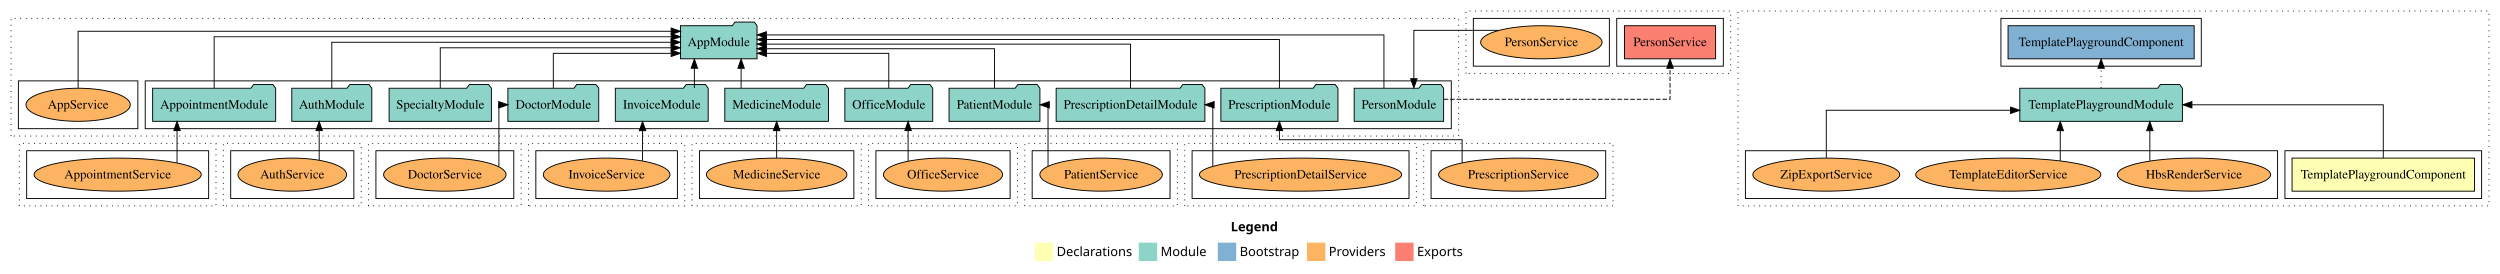
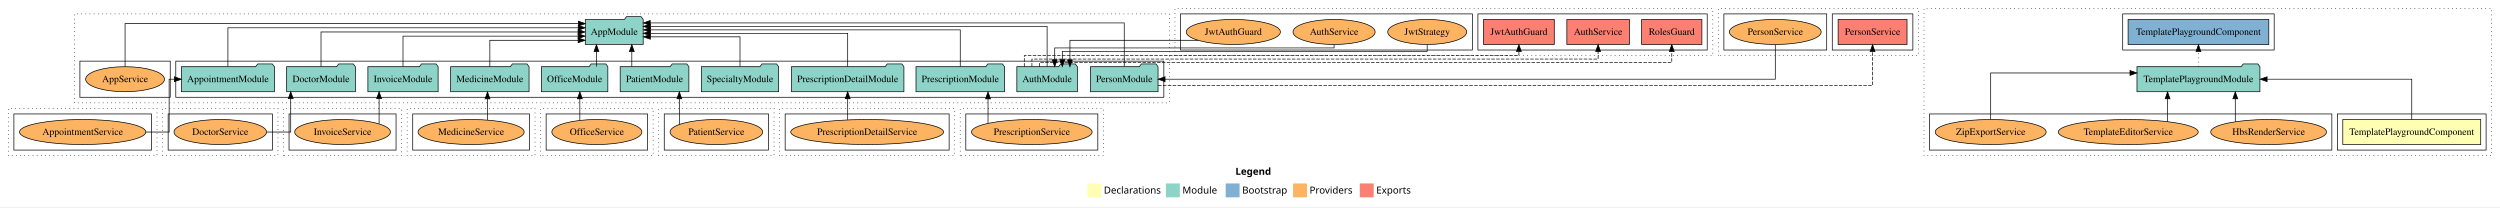
- <svg xmlns="http://www.w3.org/2000/svg" width="2720pt" height="298pt" viewBox="0.00 0.00 2720.00 298.00">
+ <svg xmlns="http://www.w3.org/2000/svg" width="3598pt" height="298pt" viewBox="0.00 0.00 3598.00 298.00">
  <g id="graph0" class="graph" transform="scale(1 1) rotate(0) translate(4 294)">
-     <polygon fill="white" stroke="transparent" points="-4,4 -4,-294 2716,-294 2716,4 -4,4" />
-     <text text-anchor="start" x="1335.01" y="-42.4" font-family="Times-12" font-weight="bold" font-size="14.00">Legend</text>
-     <polygon fill="#ffffb3" stroke="transparent" points="1122,-10 1122,-30 1142,-30 1142,-10 1122,-10" />
-     <text text-anchor="start" x="1145.63" y="-15.4" font-family="Times-12" font-size="14.00">  Declarations</text>
-     <polygon fill="#8dd3c7" stroke="transparent" points="1235,-10 1235,-30 1255,-30 1255,-10 1235,-10" />
-     <text text-anchor="start" x="1258.73" y="-15.4" font-family="Times-12" font-size="14.00">  Module</text>
-     <polygon fill="#80b1d3" stroke="transparent" points="1321,-10 1321,-30 1341,-30 1341,-10 1321,-10" />
-     <text text-anchor="start" x="1344.78" y="-15.4" font-family="Times-12" font-size="14.00">  Bootstrap</text>
-     <polygon fill="#fdb462" stroke="transparent" points="1418,-10 1418,-30 1438,-30 1438,-10 1418,-10" />
-     <text text-anchor="start" x="1441.67" y="-15.4" font-family="Times-12" font-size="14.00">  Providers</text>
-     <polygon fill="#fb8072" stroke="transparent" points="1514,-10 1514,-30 1534,-30 1534,-10 1514,-10" />
-     <text text-anchor="start" x="1537.73" y="-15.4" font-family="Times-12" font-size="14.00">  Exports</text>
+     <polygon fill="white" stroke="transparent" points="-4,4 -4,-294 3594,-294 3594,4 -4,4" />
+     <text text-anchor="start" x="1774.01" y="-42.4" font-family="Times-12" font-weight="bold" font-size="14.00">Legend</text>
+     <polygon fill="#ffffb3" stroke="transparent" points="1561,-10 1561,-30 1581,-30 1581,-10 1561,-10" />
+     <text text-anchor="start" x="1584.63" y="-15.4" font-family="Times-12" font-size="14.00">  Declarations</text>
+     <polygon fill="#8dd3c7" stroke="transparent" points="1674,-10 1674,-30 1694,-30 1694,-10 1674,-10" />
+     <text text-anchor="start" x="1697.73" y="-15.4" font-family="Times-12" font-size="14.00">  Module</text>
+     <polygon fill="#80b1d3" stroke="transparent" points="1760,-10 1760,-30 1780,-30 1780,-10 1760,-10" />
+     <text text-anchor="start" x="1783.78" y="-15.4" font-family="Times-12" font-size="14.00">  Bootstrap</text>
+     <polygon fill="#fdb462" stroke="transparent" points="1857,-10 1857,-30 1877,-30 1877,-10 1857,-10" />
+     <text text-anchor="start" x="1880.67" y="-15.4" font-family="Times-12" font-size="14.00">  Providers</text>
+     <polygon fill="#fb8072" stroke="transparent" points="1953,-10 1953,-30 1973,-30 1973,-10 1953,-10" />
+     <text text-anchor="start" x="1976.73" y="-15.4" font-family="Times-12" font-size="14.00">  Exports</text>
    <g id="clust1" class="cluster">
-       <polygon fill="none" stroke="black" stroke-dasharray="1,5" points="8,-146 8,-274 1583,-274 1583,-146 8,-146" />
+       <polygon fill="none" stroke="black" stroke-dasharray="1,5" points="103,-146 103,-274 1679,-274 1679,-146 103,-146" />
    </g>
    <g id="clust3" class="cluster">
-       <polygon fill="none" stroke="black" points="154,-154 154,-206 1575,-206 1575,-154 154,-154" />
+       <polygon fill="none" stroke="black" points="249,-154 249,-206 1671,-206 1671,-154 249,-154" />
    </g>
    <g id="clust6" class="cluster">
-       <polygon fill="none" stroke="black" points="16,-154 16,-206 146,-206 146,-154 16,-154" />
+       <polygon fill="none" stroke="black" points="111,-154 111,-206 241,-206 241,-154 111,-154" />
    </g>
    <g id="clust7" class="cluster">
-       <polygon fill="none" stroke="black" stroke-dasharray="1,5" points="17,-70 17,-138 231,-138 231,-70 17,-70" />
+       <polygon fill="none" stroke="black" stroke-dasharray="1,5" points="8,-70 8,-138 222,-138 222,-70 8,-70" />
    </g>
    <g id="clust12" class="cluster">
-       <polygon fill="none" stroke="black" points="25,-78 25,-130 223,-130 223,-78 25,-78" />
+       <polygon fill="none" stroke="black" points="16,-78 16,-130 214,-130 214,-78 16,-78" />
    </g>
    <g id="clust13" class="cluster">
-       <polygon fill="none" stroke="black" stroke-dasharray="1,5" points="239,-70 239,-138 389,-138 389,-70 239,-70" />
+       <polygon fill="none" stroke="black" stroke-dasharray="1,5" points="1687,-214 1687,-282 2461,-282 2461,-214 1687,-214" />
+     </g>
+     <g id="clust16" class="cluster">
+       <polygon fill="none" stroke="black" points="2123,-222 2123,-274 2453,-274 2453,-222 2123,-222" />
    </g>
    <g id="clust18" class="cluster">
-       <polygon fill="none" stroke="black" points="247,-78 247,-130 381,-130 381,-78 247,-78" />
+       <polygon fill="none" stroke="black" points="1695,-222 1695,-274 2115,-274 2115,-222 1695,-222" />
    </g>
    <g id="clust19" class="cluster">
-       <polygon fill="none" stroke="black" stroke-dasharray="1,5" points="397,-70 397,-138 563,-138 563,-70 397,-70" />
+       <polygon fill="none" stroke="black" stroke-dasharray="1,5" points="230,-70 230,-138 396,-138 396,-70 230,-70" />
    </g>
    <g id="clust24" class="cluster">
-       <polygon fill="none" stroke="black" points="405,-78 405,-130 555,-130 555,-78 405,-78" />
+       <polygon fill="none" stroke="black" points="238,-78 238,-130 388,-130 388,-78 238,-78" />
    </g>
    <g id="clust25" class="cluster">
-       <polygon fill="none" stroke="black" stroke-dasharray="1,5" points="571,-70 571,-138 741,-138 741,-70 571,-70" />
+       <polygon fill="none" stroke="black" stroke-dasharray="1,5" points="404,-70 404,-138 574,-138 574,-70 404,-70" />
    </g>
    <g id="clust30" class="cluster">
-       <polygon fill="none" stroke="black" points="579,-78 579,-130 733,-130 733,-78 579,-78" />
+       <polygon fill="none" stroke="black" points="412,-78 412,-130 566,-130 566,-78 412,-78" />
    </g>
    <g id="clust31" class="cluster">
-       <polygon fill="none" stroke="black" stroke-dasharray="1,5" points="749,-70 749,-138 933,-138 933,-70 749,-70" />
+       <polygon fill="none" stroke="black" stroke-dasharray="1,5" points="582,-70 582,-138 766,-138 766,-70 582,-70" />
    </g>
    <g id="clust36" class="cluster">
-       <polygon fill="none" stroke="black" points="757,-78 757,-130 925,-130 925,-78 757,-78" />
+       <polygon fill="none" stroke="black" points="590,-78 590,-130 758,-130 758,-78 590,-78" />
    </g>
    <g id="clust37" class="cluster">
-       <polygon fill="none" stroke="black" stroke-dasharray="1,5" points="941,-70 941,-138 1103,-138 1103,-70 941,-70" />
+       <polygon fill="none" stroke="black" stroke-dasharray="1,5" points="774,-70 774,-138 936,-138 936,-70 774,-70" />
    </g>
    <g id="clust42" class="cluster">
-       <polygon fill="none" stroke="black" points="949,-78 949,-130 1095,-130 1095,-78 949,-78" />
+       <polygon fill="none" stroke="black" points="782,-78 782,-130 928,-130 928,-78 782,-78" />
    </g>
    <g id="clust43" class="cluster">
-       <polygon fill="none" stroke="black" stroke-dasharray="1,5" points="1111,-70 1111,-138 1277,-138 1277,-70 1111,-70" />
+       <polygon fill="none" stroke="black" stroke-dasharray="1,5" points="944,-70 944,-138 1110,-138 1110,-70 944,-70" />
    </g>
    <g id="clust48" class="cluster">
-       <polygon fill="none" stroke="black" points="1119,-78 1119,-130 1269,-130 1269,-78 1119,-78" />
+       <polygon fill="none" stroke="black" points="952,-78 952,-130 1102,-130 1102,-78 952,-78" />
    </g>
    <g id="clust49" class="cluster">
-       <polygon fill="none" stroke="black" stroke-dasharray="1,5" points="1591,-214 1591,-282 1879,-282 1879,-214 1591,-214" />
+       <polygon fill="none" stroke="black" stroke-dasharray="1,5" points="2469,-214 2469,-282 2757,-282 2757,-214 2469,-214" />
    </g>
    <g id="clust52" class="cluster">
-       <polygon fill="none" stroke="black" points="1755,-222 1755,-274 1871,-274 1871,-222 1755,-222" />
+       <polygon fill="none" stroke="black" points="2633,-222 2633,-274 2749,-274 2749,-222 2633,-222" />
    </g>
    <g id="clust54" class="cluster">
-       <polygon fill="none" stroke="black" points="1599,-222 1599,-274 1747,-274 1747,-222 1599,-222" />
+       <polygon fill="none" stroke="black" points="2477,-222 2477,-274 2625,-274 2625,-222 2477,-222" />
    </g>
    <g id="clust55" class="cluster">
-       <polygon fill="none" stroke="black" stroke-dasharray="1,5" points="1285,-70 1285,-138 1537,-138 1537,-70 1285,-70" />
+       <polygon fill="none" stroke="black" stroke-dasharray="1,5" points="1118,-70 1118,-138 1370,-138 1370,-70 1118,-70" />
    </g>
    <g id="clust60" class="cluster">
-       <polygon fill="none" stroke="black" points="1293,-78 1293,-130 1529,-130 1529,-78 1293,-78" />
+       <polygon fill="none" stroke="black" points="1126,-78 1126,-130 1362,-130 1362,-78 1126,-78" />
    </g>
    <g id="clust61" class="cluster">
-       <polygon fill="none" stroke="black" stroke-dasharray="1,5" points="1545,-70 1545,-138 1751,-138 1751,-70 1545,-70" />
+       <polygon fill="none" stroke="black" stroke-dasharray="1,5" points="1378,-70 1378,-138 1584,-138 1584,-70 1378,-70" />
    </g>
    <g id="clust66" class="cluster">
-       <polygon fill="none" stroke="black" points="1553,-78 1553,-130 1743,-130 1743,-78 1553,-78" />
+       <polygon fill="none" stroke="black" points="1386,-78 1386,-130 1576,-130 1576,-78 1386,-78" />
    </g>
    <g id="clust73" class="cluster">
-       <polygon fill="none" stroke="black" stroke-dasharray="1,5" points="1887,-70 1887,-282 2704,-282 2704,-70 1887,-70" />
+       <polygon fill="none" stroke="black" stroke-dasharray="1,5" points="2765,-70 2765,-282 3582,-282 3582,-70 2765,-70" />
    </g>
    <g id="clust74" class="cluster">
-       <polygon fill="none" stroke="black" points="2482,-78 2482,-130 2696,-130 2696,-78 2482,-78" />
+       <polygon fill="none" stroke="black" points="3360,-78 3360,-130 3574,-130 3574,-78 3360,-78" />
    </g>
    <g id="clust78" class="cluster">
-       <polygon fill="none" stroke="black" points="2173,-222 2173,-274 2391,-274 2391,-222 2173,-222" />
+       <polygon fill="none" stroke="black" points="3051,-222 3051,-274 3269,-274 3269,-222 3051,-222" />
    </g>
    <g id="clust79" class="cluster">
-       <polygon fill="none" stroke="black" points="1895,-78 1895,-130 2474,-130 2474,-78 1895,-78" />
+       <polygon fill="none" stroke="black" points="2773,-78 2773,-130 3352,-130 3352,-78 2773,-78" />
    </g>
    <g id="node1" class="node">
-       <polygon fill="#8dd3c7" stroke="black" points="295.93,-198 292.93,-202 271.93,-202 268.93,-198 162.07,-198 162.07,-162 295.93,-162 295.93,-198" />
-       <text text-anchor="middle" x="229" y="-175.8" font-family="Times,serif" font-size="14.00">AppointmentModule</text>
+       <polygon fill="#8dd3c7" stroke="black" points="390.93,-198 387.93,-202 366.93,-202 363.93,-198 257.07,-198 257.07,-162 390.93,-162 390.93,-198" />
+       <text text-anchor="middle" x="324" y="-175.8" font-family="Times,serif" font-size="14.00">AppointmentModule</text>
    </g>
    <g id="node12" class="node">
-       <polygon fill="#8dd3c7" stroke="black" points="819.66,-266 816.66,-270 795.66,-270 792.66,-266 736.34,-266 736.34,-230 819.66,-230 819.66,-266" />
-       <text text-anchor="middle" x="778" y="-243.8" font-family="Times,serif" font-size="14.00">AppModule</text>
+       <polygon fill="#8dd3c7" stroke="black" points="921.66,-266 918.66,-270 897.66,-270 894.66,-266 838.34,-266 838.34,-230 921.66,-230 921.66,-266" />
+       <text text-anchor="middle" x="880" y="-243.8" font-family="Times,serif" font-size="14.00">AppModule</text>
    </g>
    <g id="edge1" class="edge">
-       <path fill="none" stroke="black" d="M229,-198.29C229,-220.21 229,-254 229,-254 229,-254 726.29,-254 726.29,-254" />
-       <polygon fill="black" stroke="black" points="726.29,-257.5 736.29,-254 726.29,-250.5 726.29,-257.5" />
+       <path fill="none" stroke="black" d="M324,-198.29C324,-220.21 324,-254 324,-254 324,-254 828.21,-254 828.21,-254" />
+       <polygon fill="black" stroke="black" points="828.21,-257.5 838.21,-254 828.21,-250.5 828.21,-257.5" />
    </g>
    <g id="node2" class="node">
-       <polygon fill="#8dd3c7" stroke="black" points="400.55,-198 397.55,-202 376.55,-202 373.55,-198 313.45,-198 313.45,-162 400.55,-162 400.55,-198" />
-       <text text-anchor="middle" x="357" y="-175.8" font-family="Times,serif" font-size="14.00">AuthModule</text>
+       <polygon fill="#8dd3c7" stroke="black" points="1546.55,-198 1543.55,-202 1522.55,-202 1519.55,-198 1459.45,-198 1459.45,-162 1546.55,-162 1546.55,-198" />
+       <text text-anchor="middle" x="1503" y="-175.8" font-family="Times,serif" font-size="14.00">AuthModule</text>
    </g>
    <g id="edge2" class="edge">
-       <path fill="none" stroke="black" d="M357,-198.22C357,-218.37 357,-248 357,-248 357,-248 726.09,-248 726.09,-248" />
-       <polygon fill="black" stroke="black" points="726.09,-251.5 736.09,-248 726.09,-244.5 726.09,-251.5" />
+       <path fill="none" stroke="black" d="M1503,-198.01C1503,-220.49 1503,-256 1503,-256 1503,-256 931.84,-256 931.84,-256" />
+       <polygon fill="black" stroke="black" points="931.84,-252.5 921.84,-256 931.84,-259.5 931.84,-252.5" />
+     </g>
+     <g id="node15" class="node">
+       <polygon fill="#fb8072" stroke="black" points="2340.98,-266 2251.02,-266 2251.02,-230 2340.98,-230 2340.98,-266" />
+       <text text-anchor="middle" x="2296" y="-243.8" font-family="Times,serif" font-size="14.00">AuthService </text>
+     </g>
+     <g id="edge14" class="edge">
+       <path fill="none" stroke="black" stroke-dasharray="5,2" d="M1481.11,-198.2C1481.11,-204.03 1481.11,-209 1481.11,-209 1481.11,-209 2296,-209 2296,-209 2296,-209 2296,-219.87 2296,-219.87" />
+       <polygon fill="black" stroke="black" points="2292.5,-219.87 2296,-229.87 2299.5,-219.87 2292.5,-219.87" />
+     </g>
+     <g id="node16" class="node">
+       <polygon fill="#fb8072" stroke="black" points="2232.92,-266 2131.08,-266 2131.08,-230 2232.92,-230 2232.92,-266" />
+       <text text-anchor="middle" x="2182" y="-243.8" font-family="Times,serif" font-size="14.00">JwtAuthGuard </text>
+     </g>
+     <g id="edge15" class="edge">
+       <path fill="none" stroke="black" stroke-dasharray="5,2" d="M1470.17,-198.19C1470.17,-206.28 1470.17,-214 1470.17,-214 1470.17,-214 2182,-214 2182,-214 2182,-214 2182,-219.81 2182,-219.81" />
+       <polygon fill="black" stroke="black" points="2178.5,-219.81 2182,-229.81 2185.5,-219.81 2178.5,-219.81" />
+     </g>
+     <g id="node17" class="node">
+       <polygon fill="#fb8072" stroke="black" points="2445.37,-266 2358.63,-266 2358.63,-230 2445.37,-230 2445.37,-266" />
+       <text text-anchor="middle" x="2402" y="-243.8" font-family="Times,serif" font-size="14.00">RolesGuard </text>
+     </g>
+     <g id="edge16" class="edge">
+       <path fill="none" stroke="black" stroke-dasharray="5,2" d="M1492.06,-198.19C1492.06,-201.54 1492.06,-204 1492.06,-204 1492.06,-204 2402,-204 2402,-204 2402,-204 2402,-219.85 2402,-219.85" />
+       <polygon fill="black" stroke="black" points="2398.5,-219.85 2402,-229.85 2405.5,-219.85 2398.5,-219.85" />
    </g>
    <g id="node3" class="node">
-       <polygon fill="#8dd3c7" stroke="black" points="647.42,-198 644.42,-202 623.42,-202 620.42,-198 548.58,-198 548.58,-162 647.42,-162 647.42,-198" />
-       <text text-anchor="middle" x="598" y="-175.8" font-family="Times,serif" font-size="14.00">DoctorModule</text>
+       <polygon fill="#8dd3c7" stroke="black" points="507.42,-198 504.42,-202 483.42,-202 480.42,-198 408.58,-198 408.58,-162 507.42,-162 507.42,-198" />
+       <text text-anchor="middle" x="458" y="-175.8" font-family="Times,serif" font-size="14.00">DoctorModule</text>
    </g>
    <g id="edge3" class="edge">
-       <path fill="none" stroke="black" d="M598,-198.03C598,-214.4 598,-236 598,-236 598,-236 726.25,-236 726.25,-236" />
-       <polygon fill="black" stroke="black" points="726.25,-239.5 736.25,-236 726.25,-232.5 726.25,-239.5" />
+       <path fill="none" stroke="black" d="M458,-198.22C458,-218.37 458,-248 458,-248 458,-248 827.99,-248 827.99,-248" />
+       <polygon fill="black" stroke="black" points="827.99,-251.5 837.99,-248 827.99,-244.5 827.99,-251.5" />
    </g>
    <g id="node4" class="node">
-       <polygon fill="#8dd3c7" stroke="black" points="766.53,-198 763.53,-202 742.53,-202 739.53,-198 665.47,-198 665.47,-162 766.53,-162 766.53,-198" />
-       <text text-anchor="middle" x="716" y="-175.8" font-family="Times,serif" font-size="14.00">InvoiceModule</text>
+       <polygon fill="#8dd3c7" stroke="black" points="626.53,-198 623.53,-202 602.53,-202 599.53,-198 525.47,-198 525.47,-162 626.53,-162 626.53,-198" />
+       <text text-anchor="middle" x="576" y="-175.8" font-family="Times,serif" font-size="14.00">InvoiceModule</text>
    </g>
    <g id="edge4" class="edge">
-       <path fill="none" stroke="black" d="M751.47,-198.22C751.47,-198.22 751.47,-219.73 751.47,-219.73" />
-       <polygon fill="black" stroke="black" points="747.97,-219.73 751.47,-229.73 754.97,-219.73 747.97,-219.73" />
+       <path fill="none" stroke="black" d="M576,-198.27C576,-216.56 576,-242 576,-242 576,-242 828.05,-242 828.05,-242" />
+       <polygon fill="black" stroke="black" points="828.05,-245.5 838.05,-242 828.05,-238.5 828.05,-245.5" />
    </g>
    <g id="node5" class="node">
-       <polygon fill="#8dd3c7" stroke="black" points="897.42,-198 894.42,-202 873.42,-202 870.42,-198 784.58,-198 784.58,-162 897.42,-162 897.42,-198" />
-       <text text-anchor="middle" x="841" y="-175.8" font-family="Times,serif" font-size="14.00">MedicineModule</text>
+       <polygon fill="#8dd3c7" stroke="black" points="757.42,-198 754.42,-202 733.42,-202 730.42,-198 644.58,-198 644.58,-162 757.42,-162 757.42,-198" />
+       <text text-anchor="middle" x="701" y="-175.8" font-family="Times,serif" font-size="14.00">MedicineModule</text>
    </g>
    <g id="edge5" class="edge">
-       <path fill="none" stroke="black" d="M802.31,-198.22C802.31,-198.22 802.31,-219.73 802.31,-219.73" />
-       <polygon fill="black" stroke="black" points="798.81,-219.73 802.31,-229.73 805.81,-219.73 798.81,-219.73" />
+       <path fill="none" stroke="black" d="M701,-198.03C701,-214.4 701,-236 701,-236 701,-236 828.03,-236 828.03,-236" />
+       <polygon fill="black" stroke="black" points="828.03,-239.5 838.03,-236 828.03,-232.5 828.03,-239.5" />
    </g>
    <g id="node6" class="node">
-       <polygon fill="#8dd3c7" stroke="black" points="1010.8,-198 1007.8,-202 986.8,-202 983.8,-198 915.2,-198 915.2,-162 1010.8,-162 1010.8,-198" />
-       <text text-anchor="middle" x="963" y="-175.8" font-family="Times,serif" font-size="14.00">OfficeModule</text>
+       <polygon fill="#8dd3c7" stroke="black" points="870.8,-198 867.8,-202 846.8,-202 843.8,-198 775.2,-198 775.2,-162 870.8,-162 870.8,-198" />
+       <text text-anchor="middle" x="823" y="-175.8" font-family="Times,serif" font-size="14.00">OfficeModule</text>
    </g>
    <g id="edge6" class="edge">
-       <path fill="none" stroke="black" d="M963,-198.03C963,-214.4 963,-236 963,-236 963,-236 829.98,-236 829.98,-236" />
-       <polygon fill="black" stroke="black" points="829.98,-232.5 819.98,-236 829.98,-239.5 829.98,-232.5" />
+       <path fill="none" stroke="black" d="M854.41,-198.22C854.41,-198.22 854.41,-219.73 854.41,-219.73" />
+       <polygon fill="black" stroke="black" points="850.91,-219.73 854.41,-229.73 857.91,-219.73 850.91,-219.73" />
    </g>
    <g id="node7" class="node">
-       <polygon fill="#8dd3c7" stroke="black" points="1127.43,-198 1124.43,-202 1103.43,-202 1100.43,-198 1028.57,-198 1028.57,-162 1127.43,-162 1127.43,-198" />
-       <text text-anchor="middle" x="1078" y="-175.8" font-family="Times,serif" font-size="14.00">PatientModule</text>
+       <polygon fill="#8dd3c7" stroke="black" points="987.43,-198 984.43,-202 963.43,-202 960.43,-198 888.57,-198 888.57,-162 987.43,-162 987.43,-198" />
+       <text text-anchor="middle" x="938" y="-175.8" font-family="Times,serif" font-size="14.00">PatientModule</text>
    </g>
    <g id="edge7" class="edge">
-       <path fill="none" stroke="black" d="M1078,-198.3C1078,-216.27 1078,-241 1078,-241 1078,-241 829.71,-241 829.71,-241" />
-       <polygon fill="black" stroke="black" points="829.71,-237.5 819.71,-241 829.71,-244.5 829.71,-237.5" />
+       <path fill="none" stroke="black" d="M905.31,-198.22C905.31,-198.22 905.31,-219.73 905.31,-219.73" />
+       <polygon fill="black" stroke="black" points="901.81,-219.73 905.31,-229.73 908.81,-219.73 901.81,-219.73" />
    </g>
    <g id="node8" class="node">
-       <polygon fill="#8dd3c7" stroke="black" points="1566.65,-198 1563.65,-202 1542.65,-202 1539.65,-198 1469.35,-198 1469.35,-162 1566.65,-162 1566.65,-198" />
-       <text text-anchor="middle" x="1518" y="-175.8" font-family="Times,serif" font-size="14.00">PersonModule</text>
+       <polygon fill="#8dd3c7" stroke="black" points="1662.65,-198 1659.65,-202 1638.65,-202 1635.65,-198 1565.35,-198 1565.35,-162 1662.65,-162 1662.65,-198" />
+       <text text-anchor="middle" x="1614" y="-175.8" font-family="Times,serif" font-size="14.00">PersonModule</text>
    </g>
    <g id="edge8" class="edge">
-       <path fill="none" stroke="black" d="M1501.72,-198.01C1501.72,-220.49 1501.72,-256 1501.72,-256 1501.72,-256 829.77,-256 829.77,-256" />
-       <polygon fill="black" stroke="black" points="829.77,-252.5 819.77,-256 829.77,-259.5 829.77,-252.5" />
+       <path fill="none" stroke="black" d="M1614,-198.38C1614,-222.28 1614,-261 1614,-261 1614,-261 931.83,-261 931.83,-261" />
+       <polygon fill="black" stroke="black" points="931.83,-257.5 921.83,-261 931.83,-264.5 931.83,-257.5" />
+     </g>
+     <g id="node26" class="node">
+       <polygon fill="#fb8072" stroke="black" points="2740.58,-266 2641.42,-266 2641.42,-230 2740.58,-230 2740.58,-266" />
+       <text text-anchor="middle" x="2691" y="-243.8" font-family="Times,serif" font-size="14.00">PersonService </text>
+     </g>
+     <g id="edge25" class="edge">
+       <path fill="none" stroke="black" stroke-dasharray="5,2" d="M1662.72,-171C1872.85,-171 2691,-171 2691,-171 2691,-171 2691,-219.75 2691,-219.75" />
+       <polygon fill="black" stroke="black" points="2687.5,-219.75 2691,-229.75 2694.5,-219.75 2687.5,-219.75" />
+     </g>
+     <g id="node9" class="node">
+       <polygon fill="#8dd3c7" stroke="black" points="1296.91,-198 1293.91,-202 1272.91,-202 1269.91,-198 1135.09,-198 1135.09,-162 1296.91,-162 1296.91,-198" />
+       <text text-anchor="middle" x="1216" y="-175.8" font-family="Times,serif" font-size="14.00">PrescriptionDetailModule</text>
+     </g>
+     <g id="edge9" class="edge">
+       <path fill="none" stroke="black" d="M1216,-198.03C1216,-217.58 1216,-246 1216,-246 1216,-246 931.88,-246 931.88,-246" />
+       <polygon fill="black" stroke="black" points="931.88,-242.5 921.88,-246 931.88,-249.5 931.88,-242.5" />
+     </g>
+     <g id="node10" class="node">
+       <polygon fill="#8dd3c7" stroke="black" points="1441.7,-198 1438.7,-202 1417.7,-202 1414.7,-198 1314.3,-198 1314.3,-162 1441.7,-162 1441.7,-198" />
+       <text text-anchor="middle" x="1378" y="-175.8" font-family="Times,serif" font-size="14.00">PrescriptionModule</text>
+     </g>
+     <g id="edge10" class="edge">
+       <path fill="none" stroke="black" d="M1378,-198.28C1378,-219.32 1378,-251 1378,-251 1378,-251 932.03,-251 932.03,-251" />
+       <polygon fill="black" stroke="black" points="932.03,-247.5 922.03,-251 932.03,-254.5 932.03,-247.5" />
+     </g>
+     <g id="node11" class="node">
+       <polygon fill="#8dd3c7" stroke="black" points="1116.65,-198 1113.65,-202 1092.65,-202 1089.65,-198 1005.35,-198 1005.35,-162 1116.65,-162 1116.65,-198" />
+       <text text-anchor="middle" x="1061" y="-175.8" font-family="Times,serif" font-size="14.00">SpecialtyModule</text>
+     </g>
+     <g id="edge11" class="edge">
+       <path fill="none" stroke="black" d="M1061,-198.3C1061,-216.27 1061,-241 1061,-241 1061,-241 931.98,-241 931.98,-241" />
+       <polygon fill="black" stroke="black" points="931.98,-237.5 921.98,-241 931.98,-244.5 931.98,-237.5" />
+     </g>
+     <g id="node13" class="node">
+       <ellipse fill="#fdb462" stroke="black" cx="176" cy="-180" rx="56.74" ry="18" />
+       <text text-anchor="middle" x="176" y="-175.8" font-family="Times,serif" font-size="14.00">AppService</text>
+     </g>
+     <g id="edge12" class="edge">
+       <path fill="none" stroke="black" d="M176,-198.15C176,-221.76 176,-260 176,-260 176,-260 828.33,-260 828.33,-260" />
+       <polygon fill="black" stroke="black" points="828.33,-263.5 838.33,-260 828.33,-256.5 828.33,-263.5" />
+     </g>
+     <g id="node14" class="node">
+       <ellipse fill="#fdb462" stroke="black" cx="115" cy="-104" rx="90.91" ry="18" />
+       <text text-anchor="middle" x="115" y="-99.8" font-family="Times,serif" font-size="14.00">AppointmentService</text>
+     </g>
+     <g id="edge13" class="edge">
+       <path fill="none" stroke="black" d="M206.07,-104C225.04,-104 239.41,-104 239.41,-104 239.41,-104 239.41,-180 239.41,-180 239.41,-180 246.94,-180 246.94,-180" />
+       <polygon fill="black" stroke="black" points="246.94,-183.5 256.94,-180 246.94,-176.5 246.94,-183.5" />
+     </g>
+     <g id="node18" class="node">
+       <ellipse fill="#fdb462" stroke="black" cx="1916" cy="-248" rx="59.11" ry="18" />
+       <text text-anchor="middle" x="1916" y="-243.8" font-family="Times,serif" font-size="14.00">AuthService</text>
+     </g>
+     <g id="edge17" class="edge">
+       <path fill="none" stroke="black" d="M1916,-229.88C1916,-227.03 1916,-225 1916,-225 1916,-225 1513.94,-225 1513.94,-225 1513.94,-225 1513.94,-208.04 1513.94,-208.04" />
+       <polygon fill="black" stroke="black" points="1517.44,-208.04 1513.94,-198.04 1510.44,-208.04 1517.44,-208.04" />
+     </g>
+     <g id="node19" class="node">
+       <ellipse fill="#fdb462" stroke="black" cx="1771" cy="-248" rx="67.78" ry="18" />
+       <text text-anchor="middle" x="1771" y="-243.8" font-family="Times,serif" font-size="14.00">JwtAuthGuard</text>
+     </g>
+     <g id="edge18" class="edge">
+       <path fill="none" stroke="black" d="M1720.26,-236C1651.13,-236 1535.83,-236 1535.83,-236 1535.83,-236 1535.83,-208.03 1535.83,-208.03" />
+       <polygon fill="black" stroke="black" points="1539.33,-208.03 1535.83,-198.03 1532.33,-208.03 1539.33,-208.03" />
+     </g>
+     <g id="node20" class="node">
+       <ellipse fill="#fdb462" stroke="black" cx="2050" cy="-248" rx="56.76" ry="18" />
+       <text text-anchor="middle" x="2050" y="-243.8" font-family="Times,serif" font-size="14.00">JwtStrategy</text>
+     </g>
+     <g id="edge19" class="edge">
+       <path fill="none" stroke="black" d="M2050,-229.79C2050,-224.45 2050,-220 2050,-220 2050,-220 1524.89,-220 1524.89,-220 1524.89,-220 1524.89,-208.13 1524.89,-208.13" />
+       <polygon fill="black" stroke="black" points="1528.39,-208.13 1524.89,-198.13 1521.39,-208.13 1528.39,-208.13" />
    </g>
    <g id="node21" class="node">
-       <polygon fill="#fb8072" stroke="black" points="1862.58,-266 1763.42,-266 1763.42,-230 1862.58,-230 1862.58,-266" />
-       <text text-anchor="middle" x="1813" y="-243.8" font-family="Times,serif" font-size="14.00">PersonService </text>
+       <ellipse fill="#fdb462" stroke="black" cx="313" cy="-104" rx="66.61" ry="18" />
+       <text text-anchor="middle" x="313" y="-99.8" font-family="Times,serif" font-size="14.00">DoctorService</text>
    </g>
    <g id="edge20" class="edge">
-       <path fill="none" stroke="black" stroke-dasharray="5,2" d="M1566.71,-186C1650.5,-186 1813,-186 1813,-186 1813,-186 1813,-219.73 1813,-219.73" />
-       <polygon fill="black" stroke="black" points="1809.5,-219.73 1813,-229.73 1816.5,-219.73 1809.5,-219.73" />
-     </g>
-     <g id="node9" class="node">
-       <polygon fill="#8dd3c7" stroke="black" points="1306.91,-198 1303.91,-202 1282.91,-202 1279.91,-198 1145.09,-198 1145.09,-162 1306.91,-162 1306.91,-198" />
-       <text text-anchor="middle" x="1226" y="-175.8" font-family="Times,serif" font-size="14.00">PrescriptionDetailModule</text>
-     </g>
-     <g id="edge9" class="edge">
-       <path fill="none" stroke="black" d="M1226,-198.03C1226,-217.58 1226,-246 1226,-246 1226,-246 829.74,-246 829.74,-246" />
-       <polygon fill="black" stroke="black" points="829.74,-242.5 819.74,-246 829.74,-249.5 829.74,-242.5" />
-     </g>
-     <g id="node10" class="node">
-       <polygon fill="#8dd3c7" stroke="black" points="1451.7,-198 1448.7,-202 1427.7,-202 1424.7,-198 1324.3,-198 1324.3,-162 1451.7,-162 1451.7,-198" />
-       <text text-anchor="middle" x="1388" y="-175.8" font-family="Times,serif" font-size="14.00">PrescriptionModule</text>
-     </g>
-     <g id="edge10" class="edge">
-       <path fill="none" stroke="black" d="M1388,-198.28C1388,-219.32 1388,-251 1388,-251 1388,-251 829.93,-251 829.93,-251" />
-       <polygon fill="black" stroke="black" points="829.93,-247.5 819.93,-251 829.93,-254.5 829.93,-247.5" />
-     </g>
-     <g id="node11" class="node">
-       <polygon fill="#8dd3c7" stroke="black" points="530.65,-198 527.65,-202 506.65,-202 503.65,-198 419.35,-198 419.35,-162 530.65,-162 530.65,-198" />
-       <text text-anchor="middle" x="475" y="-175.8" font-family="Times,serif" font-size="14.00">SpecialtyModule</text>
-     </g>
-     <g id="edge11" class="edge">
-       <path fill="none" stroke="black" d="M475,-198.27C475,-216.56 475,-242 475,-242 475,-242 726.19,-242 726.19,-242" />
-       <polygon fill="black" stroke="black" points="726.19,-245.5 736.19,-242 726.19,-238.5 726.19,-245.5" />
-     </g>
-     <g id="node13" class="node">
-       <ellipse fill="#fdb462" stroke="black" cx="81" cy="-180" rx="56.74" ry="18" />
-       <text text-anchor="middle" x="81" y="-175.8" font-family="Times,serif" font-size="14.00">AppService</text>
-     </g>
-     <g id="edge12" class="edge">
-       <path fill="none" stroke="black" d="M81,-198.15C81,-221.76 81,-260 81,-260 81,-260 726.23,-260 726.23,-260" />
-       <polygon fill="black" stroke="black" points="726.23,-263.5 736.23,-260 726.23,-256.5 726.23,-263.5" />
-     </g>
-     <g id="node14" class="node">
-       <ellipse fill="#fdb462" stroke="black" cx="124" cy="-104" rx="90.91" ry="18" />
-       <text text-anchor="middle" x="124" y="-99.8" font-family="Times,serif" font-size="14.00">AppointmentService</text>
-     </g>
-     <g id="edge13" class="edge">
-       <path fill="none" stroke="black" d="M188.62,-116.89C188.62,-116.89 188.62,-151.91 188.62,-151.91" />
-       <polygon fill="black" stroke="black" points="185.12,-151.91 188.62,-161.91 192.12,-151.91 185.12,-151.91" />
-     </g>
-     <g id="node15" class="node">
-       <ellipse fill="#fdb462" stroke="black" cx="314" cy="-104" rx="59.11" ry="18" />
-       <text text-anchor="middle" x="314" y="-99.8" font-family="Times,serif" font-size="14.00">AuthService</text>
-     </g>
-     <g id="edge14" class="edge">
-       <path fill="none" stroke="black" d="M343.27,-119.75C343.27,-119.75 343.27,-151.87 343.27,-151.87" />
-       <polygon fill="black" stroke="black" points="339.77,-151.87 343.27,-161.87 346.77,-151.87 339.77,-151.87" />
-     </g>
-     <g id="node16" class="node">
-       <ellipse fill="#fdb462" stroke="black" cx="480" cy="-104" rx="66.61" ry="18" />
-       <text text-anchor="middle" x="480" y="-99.8" font-family="Times,serif" font-size="14.00">DoctorService</text>
-     </g>
-     <g id="edge15" class="edge">
-       <path fill="none" stroke="black" d="M538.81,-112.72C538.81,-132.68 538.81,-180 538.81,-180 538.81,-180 539.79,-180 539.79,-180" />
-       <polygon fill="black" stroke="black" points="538.59,-183.5 548.59,-180 538.59,-176.5 538.59,-183.5" />
-     </g>
-     <g id="node17" class="node">
-       <ellipse fill="#fdb462" stroke="black" cx="656" cy="-104" rx="68.9" ry="18" />
-       <text text-anchor="middle" x="656" y="-99.8" font-family="Times,serif" font-size="14.00">InvoiceService</text>
-     </g>
-     <g id="edge16" class="edge">
-       <path fill="none" stroke="black" d="M695.09,-119.02C695.09,-119.02 695.09,-151.8 695.09,-151.8" />
-       <polygon fill="black" stroke="black" points="691.59,-151.8 695.09,-161.8 698.59,-151.8 691.59,-151.8" />
-     </g>
-     <g id="node18" class="node">
-       <ellipse fill="#fdb462" stroke="black" cx="841" cy="-104" rx="76.42" ry="18" />
-       <text text-anchor="middle" x="841" y="-99.8" font-family="Times,serif" font-size="14.00">MedicineService</text>
-     </g>
-     <g id="edge17" class="edge">
-       <path fill="none" stroke="black" d="M841,-122.01C841,-122.01 841,-151.85 841,-151.85" />
-       <polygon fill="black" stroke="black" points="837.5,-151.85 841,-161.85 844.5,-151.85 837.5,-151.85" />
-     </g>
-     <g id="node19" class="node">
-       <ellipse fill="#fdb462" stroke="black" cx="1022" cy="-104" rx="64.8" ry="18" />
-       <text text-anchor="middle" x="1022" y="-99.8" font-family="Times,serif" font-size="14.00">OfficeService</text>
-     </g>
-     <g id="edge18" class="edge">
-       <path fill="none" stroke="black" d="M984,-118.65C984,-118.65 984,-151.9 984,-151.9" />
-       <polygon fill="black" stroke="black" points="980.5,-151.9 984,-161.9 987.5,-151.9 980.5,-151.9" />
-     </g>
-     <g id="node20" class="node">
-       <ellipse fill="#fdb462" stroke="black" cx="1194" cy="-104" rx="66.63" ry="18" />
-       <text text-anchor="middle" x="1194" y="-99.8" font-family="Times,serif" font-size="14.00">PatientService</text>
-     </g>
-     <g id="edge19" class="edge">
-       <path fill="none" stroke="black" d="M1136.26,-113.32C1136.26,-133.61 1136.26,-180 1136.26,-180 1136.26,-180 1135.4,-180 1135.4,-180" />
-       <polygon fill="black" stroke="black" points="1137.66,-176.5 1127.66,-180 1137.66,-183.5 1137.66,-176.5" />
+       <path fill="none" stroke="black" d="M380.08,-104C398.94,-104 414.42,-104 414.42,-104 414.42,-104 414.42,-151.99 414.42,-151.99" />
+       <polygon fill="black" stroke="black" points="410.92,-151.99 414.42,-161.99 417.92,-151.99 410.92,-151.99" />
    </g>
    <g id="node22" class="node">
-       <ellipse fill="#fdb462" stroke="black" cx="1673" cy="-248" rx="66.05" ry="18" />
-       <text text-anchor="middle" x="1673" y="-243.8" font-family="Times,serif" font-size="14.00">PersonService</text>
+       <ellipse fill="#fdb462" stroke="black" cx="489" cy="-104" rx="68.9" ry="18" />
+       <text text-anchor="middle" x="489" y="-99.8" font-family="Times,serif" font-size="14.00">InvoiceService</text>
    </g>
    <g id="edge21" class="edge">
-       <path fill="none" stroke="black" d="M1626.81,-261C1586.45,-261 1534.28,-261 1534.28,-261 1534.28,-261 1534.28,-208.38 1534.28,-208.38" />
-       <polygon fill="black" stroke="black" points="1537.78,-208.38 1534.28,-198.38 1530.78,-208.38 1537.78,-208.38" />
+       <path fill="none" stroke="black" d="M541.59,-115.88C541.59,-115.88 541.59,-151.99 541.59,-151.99" />
+       <polygon fill="black" stroke="black" points="538.09,-151.99 541.59,-161.99 545.09,-151.99 538.09,-151.99" />
    </g>
    <g id="node23" class="node">
-       <ellipse fill="#fdb462" stroke="black" cx="1411" cy="-104" rx="110" ry="18" />
-       <text text-anchor="middle" x="1411" y="-99.8" font-family="Times,serif" font-size="14.00">PrescriptionDetailService</text>
+       <ellipse fill="#fdb462" stroke="black" cx="674" cy="-104" rx="76.42" ry="18" />
+       <text text-anchor="middle" x="674" y="-99.8" font-family="Times,serif" font-size="14.00">MedicineService</text>
    </g>
    <g id="edge22" class="edge">
-       <path fill="none" stroke="black" d="M1315.55,-113.02C1315.55,-133.15 1315.55,-180 1315.55,-180 1315.55,-180 1314.69,-180 1314.69,-180" />
-       <polygon fill="black" stroke="black" points="1316.97,-176.5 1306.97,-180 1316.97,-183.5 1316.97,-176.5" />
+       <path fill="none" stroke="black" d="M697.63,-121.25C697.63,-121.25 697.63,-151.76 697.63,-151.76" />
+       <polygon fill="black" stroke="black" points="694.13,-151.76 697.63,-161.76 701.13,-151.76 694.13,-151.76" />
    </g>
    <g id="node24" class="node">
-       <ellipse fill="#fdb462" stroke="black" cx="1648" cy="-104" rx="86.81" ry="18" />
-       <text text-anchor="middle" x="1648" y="-99.8" font-family="Times,serif" font-size="14.00">PrescriptionService</text>
+       <ellipse fill="#fdb462" stroke="black" cx="855" cy="-104" rx="64.8" ry="18" />
+       <text text-anchor="middle" x="855" y="-99.8" font-family="Times,serif" font-size="14.00">OfficeService</text>
    </g>
    <g id="edge23" class="edge">
-       <path fill="none" stroke="black" d="M1586.78,-116.87C1586.78,-127.89 1586.78,-142 1586.78,-142 1586.78,-142 1388,-142 1388,-142 1388,-142 1388,-151.89 1388,-151.89" />
-       <polygon fill="black" stroke="black" points="1384.5,-151.89 1388,-161.89 1391.5,-151.89 1384.5,-151.89" />
+       <path fill="none" stroke="black" d="M830.5,-120.87C830.5,-120.87 830.5,-151.85 830.5,-151.85" />
+       <polygon fill="black" stroke="black" points="827,-151.85 830.5,-161.85 834,-151.85 827,-151.85" />
    </g>
    <g id="node25" class="node">
-       <polygon fill="#ffffb3" stroke="black" points="2688.25,-122 2489.75,-122 2489.75,-86 2688.25,-86 2688.25,-122" />
-       <text text-anchor="middle" x="2589" y="-99.8" font-family="Times,serif" font-size="14.00">TemplatePlaygroundComponent</text>
-     </g>
-     <g id="node26" class="node">
-       <polygon fill="#8dd3c7" stroke="black" points="2370.47,-198 2367.47,-202 2346.47,-202 2343.47,-198 2193.53,-198 2193.53,-162 2370.47,-162 2370.47,-198" />
-       <text text-anchor="middle" x="2282" y="-175.8" font-family="Times,serif" font-size="14.00">TemplatePlaygroundModule</text>
+       <ellipse fill="#fdb462" stroke="black" cx="1027" cy="-104" rx="66.63" ry="18" />
+       <text text-anchor="middle" x="1027" y="-99.8" font-family="Times,serif" font-size="14.00">PatientService</text>
    </g>
    <g id="edge24" class="edge">
-       <path fill="none" stroke="black" d="M2589,-122.01C2589,-144.49 2589,-180 2589,-180 2589,-180 2380.8,-180 2380.8,-180" />
-       <polygon fill="black" stroke="black" points="2380.8,-176.5 2370.8,-180 2380.8,-183.5 2380.8,-176.5" />
+       <path fill="none" stroke="black" d="M973.7,-114.89C973.7,-114.89 973.7,-151.79 973.7,-151.79" />
+       <polygon fill="black" stroke="black" points="970.2,-151.79 973.7,-161.79 977.2,-151.79 970.2,-151.79" />
    </g>
    <g id="node27" class="node">
-       <polygon fill="#80b1d3" stroke="black" points="2383.25,-266 2180.75,-266 2180.75,-230 2383.25,-230 2383.25,-266" />
-       <text text-anchor="middle" x="2282" y="-243.8" font-family="Times,serif" font-size="14.00">TemplatePlaygroundComponent </text>
-     </g>
-     <g id="edge25" class="edge">
-       <path fill="none" stroke="black" stroke-dasharray="1,5" d="M2282,-198.22C2282,-198.22 2282,-219.73 2282,-219.73" />
-       <polygon fill="black" stroke="black" points="2278.5,-219.73 2282,-229.73 2285.5,-219.73 2278.5,-219.73" />
+       <ellipse fill="#fdb462" stroke="black" cx="2551" cy="-248" rx="66.05" ry="18" />
+       <text text-anchor="middle" x="2551" y="-243.8" font-family="Times,serif" font-size="14.00">PersonService</text>
+     </g>
+     <g id="edge26" class="edge">
+       <path fill="none" stroke="black" d="M2551,-229.78C2551,-209.63 2551,-180 2551,-180 2551,-180 1672.73,-180 1672.73,-180" />
+       <polygon fill="black" stroke="black" points="1672.73,-176.5 1662.73,-180 1672.73,-183.5 1672.73,-176.5" />
    </g>
    <g id="node28" class="node">
-       <ellipse fill="#fdb462" stroke="black" cx="2383" cy="-104" rx="83.37" ry="18" />
-       <text text-anchor="middle" x="2383" y="-99.8" font-family="Times,serif" font-size="14.00">HbsRenderService</text>
-     </g>
-     <g id="edge26" class="edge">
-       <path fill="none" stroke="black" d="M2335.03,-119.02C2335.03,-119.02 2335.03,-151.8 2335.03,-151.8" />
-       <polygon fill="black" stroke="black" points="2331.53,-151.8 2335.03,-161.8 2338.53,-151.8 2331.53,-151.8" />
+       <ellipse fill="#fdb462" stroke="black" cx="1244" cy="-104" rx="110" ry="18" />
+       <text text-anchor="middle" x="1244" y="-99.8" font-family="Times,serif" font-size="14.00">PrescriptionDetailService</text>
+     </g>
+     <g id="edge27" class="edge">
+       <path fill="none" stroke="black" d="M1216,-121.63C1216,-121.63 1216,-151.94 1216,-151.94" />
+       <polygon fill="black" stroke="black" points="1212.5,-151.94 1216,-161.94 1219.5,-151.94 1212.5,-151.94" />
    </g>
    <g id="node29" class="node">
-       <ellipse fill="#fdb462" stroke="black" cx="2181" cy="-104" rx="100.7" ry="18" />
-       <text text-anchor="middle" x="2181" y="-99.8" font-family="Times,serif" font-size="14.00">TemplateEditorService</text>
-     </g>
-     <g id="edge27" class="edge">
-       <path fill="none" stroke="black" d="M2237.56,-119.02C2237.56,-119.02 2237.56,-151.8 2237.56,-151.8" />
-       <polygon fill="black" stroke="black" points="2234.06,-151.8 2237.56,-161.8 2241.06,-151.8 2234.06,-151.8" />
+       <ellipse fill="#fdb462" stroke="black" cx="1481" cy="-104" rx="86.81" ry="18" />
+       <text text-anchor="middle" x="1481" y="-99.8" font-family="Times,serif" font-size="14.00">PrescriptionService</text>
+     </g>
+     <g id="edge28" class="edge">
+       <path fill="none" stroke="black" d="M1417.97,-116.55C1417.97,-116.55 1417.97,-151.74 1417.97,-151.74" />
+       <polygon fill="black" stroke="black" points="1414.47,-151.74 1417.97,-161.74 1421.47,-151.74 1414.47,-151.74" />
    </g>
    <g id="node30" class="node">
-       <ellipse fill="#fdb462" stroke="black" cx="1983" cy="-104" rx="79.87" ry="18" />
-       <text text-anchor="middle" x="1983" y="-99.8" font-family="Times,serif" font-size="14.00">ZipExportService</text>
-     </g>
-     <g id="edge28" class="edge">
-       <path fill="none" stroke="black" d="M1983,-122.03C1983,-142.77 1983,-174 1983,-174 1983,-174 2183.5,-174 2183.5,-174" />
-       <polygon fill="black" stroke="black" points="2183.5,-177.5 2193.5,-174 2183.5,-170.5 2183.5,-177.5" />
+       <polygon fill="#ffffb3" stroke="black" points="3566.25,-122 3367.75,-122 3367.75,-86 3566.25,-86 3566.25,-122" />
+       <text text-anchor="middle" x="3467" y="-99.8" font-family="Times,serif" font-size="14.00">TemplatePlaygroundComponent</text>
+     </g>
+     <g id="node31" class="node">
+       <polygon fill="#8dd3c7" stroke="black" points="3248.47,-198 3245.47,-202 3224.47,-202 3221.47,-198 3071.53,-198 3071.53,-162 3248.47,-162 3248.47,-198" />
+       <text text-anchor="middle" x="3160" y="-175.8" font-family="Times,serif" font-size="14.00">TemplatePlaygroundModule</text>
+     </g>
+     <g id="edge29" class="edge">
+       <path fill="none" stroke="black" d="M3467,-122.01C3467,-144.49 3467,-180 3467,-180 3467,-180 3258.8,-180 3258.8,-180" />
+       <polygon fill="black" stroke="black" points="3258.8,-176.5 3248.8,-180 3258.8,-183.5 3258.8,-176.5" />
+     </g>
+     <g id="node32" class="node">
+       <polygon fill="#80b1d3" stroke="black" points="3261.25,-266 3058.75,-266 3058.75,-230 3261.25,-230 3261.25,-266" />
+       <text text-anchor="middle" x="3160" y="-243.8" font-family="Times,serif" font-size="14.00">TemplatePlaygroundComponent </text>
+     </g>
+     <g id="edge30" class="edge">
+       <path fill="none" stroke="black" stroke-dasharray="1,5" d="M3160,-198.22C3160,-198.22 3160,-219.73 3160,-219.73" />
+       <polygon fill="black" stroke="black" points="3156.5,-219.73 3160,-229.73 3163.5,-219.73 3156.5,-219.73" />
+     </g>
+     <g id="node33" class="node">
+       <ellipse fill="#fdb462" stroke="black" cx="3261" cy="-104" rx="83.37" ry="18" />
+       <text text-anchor="middle" x="3261" y="-99.8" font-family="Times,serif" font-size="14.00">HbsRenderService</text>
+     </g>
+     <g id="edge31" class="edge">
+       <path fill="none" stroke="black" d="M3213.03,-119.02C3213.03,-119.02 3213.03,-151.8 3213.03,-151.8" />
+       <polygon fill="black" stroke="black" points="3209.53,-151.8 3213.03,-161.8 3216.53,-151.8 3209.53,-151.8" />
+     </g>
+     <g id="node34" class="node">
+       <ellipse fill="#fdb462" stroke="black" cx="3059" cy="-104" rx="100.7" ry="18" />
+       <text text-anchor="middle" x="3059" y="-99.8" font-family="Times,serif" font-size="14.00">TemplateEditorService</text>
+     </g>
+     <g id="edge32" class="edge">
+       <path fill="none" stroke="black" d="M3115.56,-119.02C3115.56,-119.02 3115.56,-151.8 3115.56,-151.8" />
+       <polygon fill="black" stroke="black" points="3112.06,-151.8 3115.56,-161.8 3119.06,-151.8 3112.06,-151.8" />
+     </g>
+     <g id="node35" class="node">
+       <ellipse fill="#fdb462" stroke="black" cx="2861" cy="-104" rx="79.87" ry="18" />
+       <text text-anchor="middle" x="2861" y="-99.8" font-family="Times,serif" font-size="14.00">ZipExportService</text>
+     </g>
+     <g id="edge33" class="edge">
+       <path fill="none" stroke="black" d="M2861,-122.03C2861,-146.98 2861,-189 2861,-189 2861,-189 3061.5,-189 3061.5,-189" />
+       <polygon fill="black" stroke="black" points="3061.5,-192.5 3071.5,-189 3061.5,-185.5 3061.5,-192.5" />
    </g>
  </g>
</svg>
